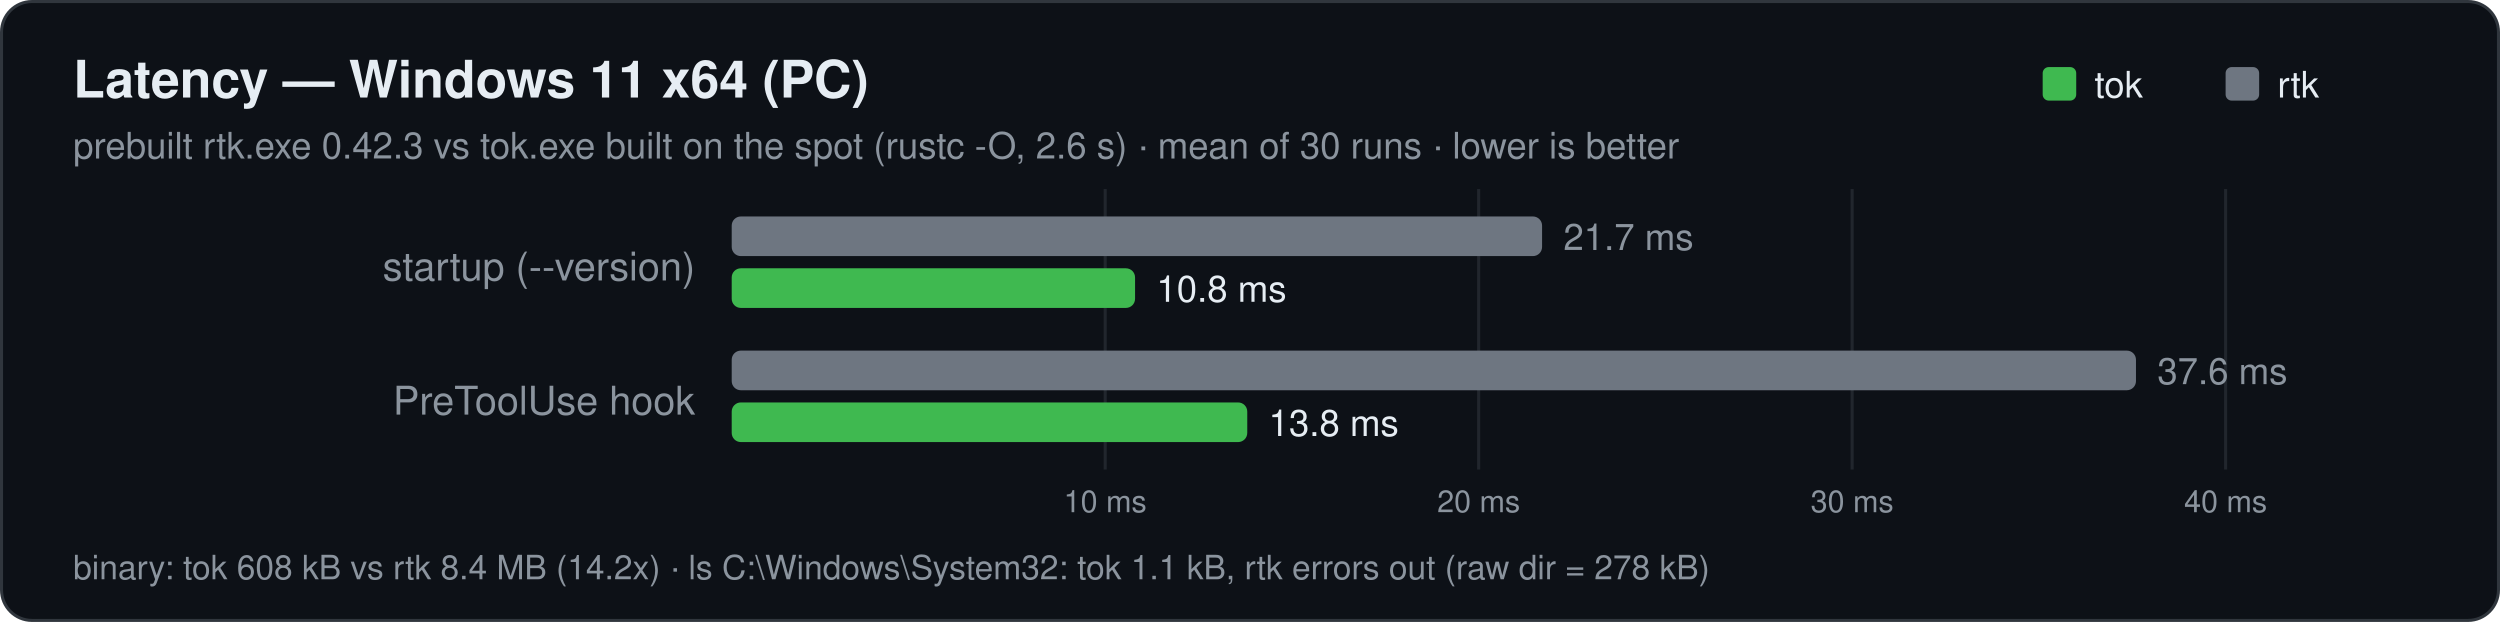
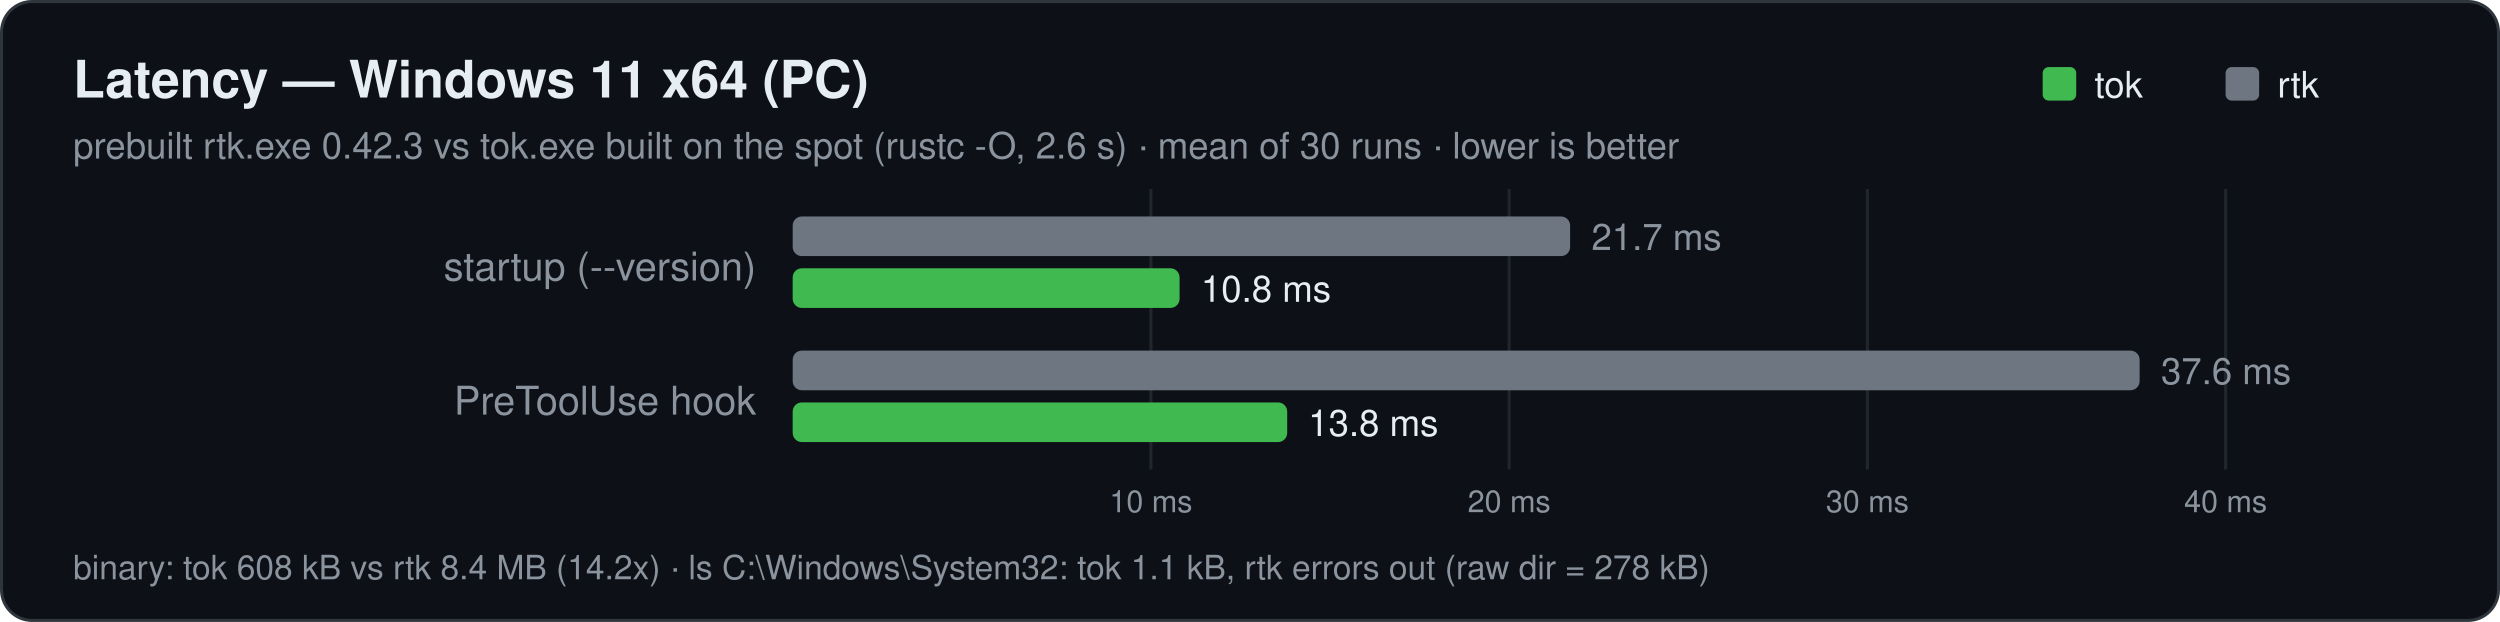
<svg xmlns="http://www.w3.org/2000/svg" width="820" height="204" viewBox="0 0 820 204" role="img" aria-label="Latency — Windows 11 x64 (PC)">
  <rect x="0.5" y="0.5" width="819" height="203" rx="10" fill="#0d1117" stroke="#30363d" />
  <text x="24.0" y="32.0" font-family="'Segoe UI', Helvetica, Arial, sans-serif" font-size="17" fill="#e6edf3" font-weight="600">Latency — Windows 11 x64 (PC)</text>
  <text x="24.0" y="52.0" font-family="'Segoe UI', Helvetica, Arial, sans-serif" font-size="12" fill="#8b949e">prebuilt rtk.exe 0.42.3 vs tok.exe built on the spot (rustc -O, 2.6 s) · mean of 30 runs · lower is better</text>
  <rect x="670" y="22" width="11" height="11" rx="2" fill="#3fb950" />
  <text x="687.0" y="32.0" font-family="'Segoe UI', Helvetica, Arial, sans-serif" font-size="12" fill="#e6edf3">tok</text>
  <rect x="730" y="22" width="11" height="11" rx="2" fill="#6e7681" />
  <text x="747.0" y="32.0" font-family="'Segoe UI', Helvetica, Arial, sans-serif" font-size="12" fill="#e6edf3">rtk</text>
-   <line x1="362.5" y1="62" x2="362.5" y2="154" stroke="#21262d" stroke-width="1" />
-   <text x="362.5" y="168.0" font-family="'Segoe UI', Helvetica, Arial, sans-serif" font-size="10" fill="#8b949e" text-anchor="middle">10 ms</text>
-   <line x1="485.0" y1="62" x2="485.0" y2="154" stroke="#21262d" stroke-width="1" />
-   <text x="485.0" y="168.0" font-family="'Segoe UI', Helvetica, Arial, sans-serif" font-size="10" fill="#8b949e" text-anchor="middle">20 ms</text>
-   <line x1="607.5" y1="62" x2="607.5" y2="154" stroke="#21262d" stroke-width="1" />
-   <text x="607.5" y="168.0" font-family="'Segoe UI', Helvetica, Arial, sans-serif" font-size="10" fill="#8b949e" text-anchor="middle">30 ms</text>
+   <line x1="377.5" y1="62" x2="377.5" y2="154" stroke="#21262d" stroke-width="1" />
+   <text x="377.5" y="168.0" font-family="'Segoe UI', Helvetica, Arial, sans-serif" font-size="10" fill="#8b949e" text-anchor="middle">10 ms</text>
+   <line x1="495.0" y1="62" x2="495.0" y2="154" stroke="#21262d" stroke-width="1" />
+   <text x="495.0" y="168.0" font-family="'Segoe UI', Helvetica, Arial, sans-serif" font-size="10" fill="#8b949e" text-anchor="middle">20 ms</text>
+   <line x1="612.5" y1="62" x2="612.5" y2="154" stroke="#21262d" stroke-width="1" />
+   <text x="612.5" y="168.0" font-family="'Segoe UI', Helvetica, Arial, sans-serif" font-size="10" fill="#8b949e" text-anchor="middle">30 ms</text>
  <line x1="730.0" y1="62" x2="730.0" y2="154" stroke="#21262d" stroke-width="1" />
  <text x="730.0" y="168.0" font-family="'Segoe UI', Helvetica, Arial, sans-serif" font-size="10" fill="#8b949e" text-anchor="middle">40 ms</text>
-   <text x="228.0" y="92.0" font-family="'Segoe UI', Helvetica, Arial, sans-serif" font-size="13" fill="#8b949e" text-anchor="end">startup (--version)</text>
-   <rect x="240" y="71" width="265.8" height="13" rx="3" fill="#6e7681" />
-   <text x="512.8" y="82.0" font-family="'Segoe UI', Helvetica, Arial, sans-serif" font-size="12" fill="#8b949e">21.7 ms</text>
-   <rect x="240" y="88" width="132.3" height="13" rx="3" fill="#3fb950" />
-   <text x="379.3" y="99.0" font-family="'Segoe UI', Helvetica, Arial, sans-serif" font-size="12" fill="#e6edf3">10.8 ms</text>
-   <text x="228.0" y="136.0" font-family="'Segoe UI', Helvetica, Arial, sans-serif" font-size="13" fill="#8b949e" text-anchor="end">PreToolUse hook</text>
-   <rect x="240" y="115" width="460.6" height="13" rx="3" fill="#6e7681" />
-   <text x="707.6" y="126.0" font-family="'Segoe UI', Helvetica, Arial, sans-serif" font-size="12" fill="#8b949e">37.6 ms</text>
-   <rect x="240" y="132" width="169.1" height="13" rx="3" fill="#3fb950" />
-   <text x="416.1" y="143.0" font-family="'Segoe UI', Helvetica, Arial, sans-serif" font-size="12" fill="#e6edf3">13.8 ms</text>
+   <text x="248.0" y="92.0" font-family="'Segoe UI', Helvetica, Arial, sans-serif" font-size="13" fill="#8b949e" text-anchor="end">startup (--version)</text>
+   <rect x="260" y="71" width="255.0" height="13" rx="3" fill="#6e7681" />
+   <text x="522.0" y="82.0" font-family="'Segoe UI', Helvetica, Arial, sans-serif" font-size="12" fill="#8b949e">21.7 ms</text>
+   <rect x="260" y="88" width="126.9" height="13" rx="3" fill="#3fb950" />
+   <text x="393.9" y="99.0" font-family="'Segoe UI', Helvetica, Arial, sans-serif" font-size="12" fill="#e6edf3">10.8 ms</text>
+   <text x="248.0" y="136.0" font-family="'Segoe UI', Helvetica, Arial, sans-serif" font-size="13" fill="#8b949e" text-anchor="end">PreToolUse hook</text>
+   <rect x="260" y="115" width="441.8" height="13" rx="3" fill="#6e7681" />
+   <text x="708.8" y="126.0" font-family="'Segoe UI', Helvetica, Arial, sans-serif" font-size="12" fill="#8b949e">37.6 ms</text>
+   <rect x="260" y="132" width="162.2" height="13" rx="3" fill="#3fb950" />
+   <text x="429.1" y="143.0" font-family="'Segoe UI', Helvetica, Arial, sans-serif" font-size="12" fill="#e6edf3">13.8 ms</text>
  <text x="24.0" y="190.0" font-family="'Segoe UI', Helvetica, Arial, sans-serif" font-size="11" fill="#8b949e">binary: tok 608 kB vs rtk 8.4 MB (14.2x) · ls C:\Windows\System32: tok 1.1 kB, rtk errors out (raw dir = 278 kB)</text>
</svg>
